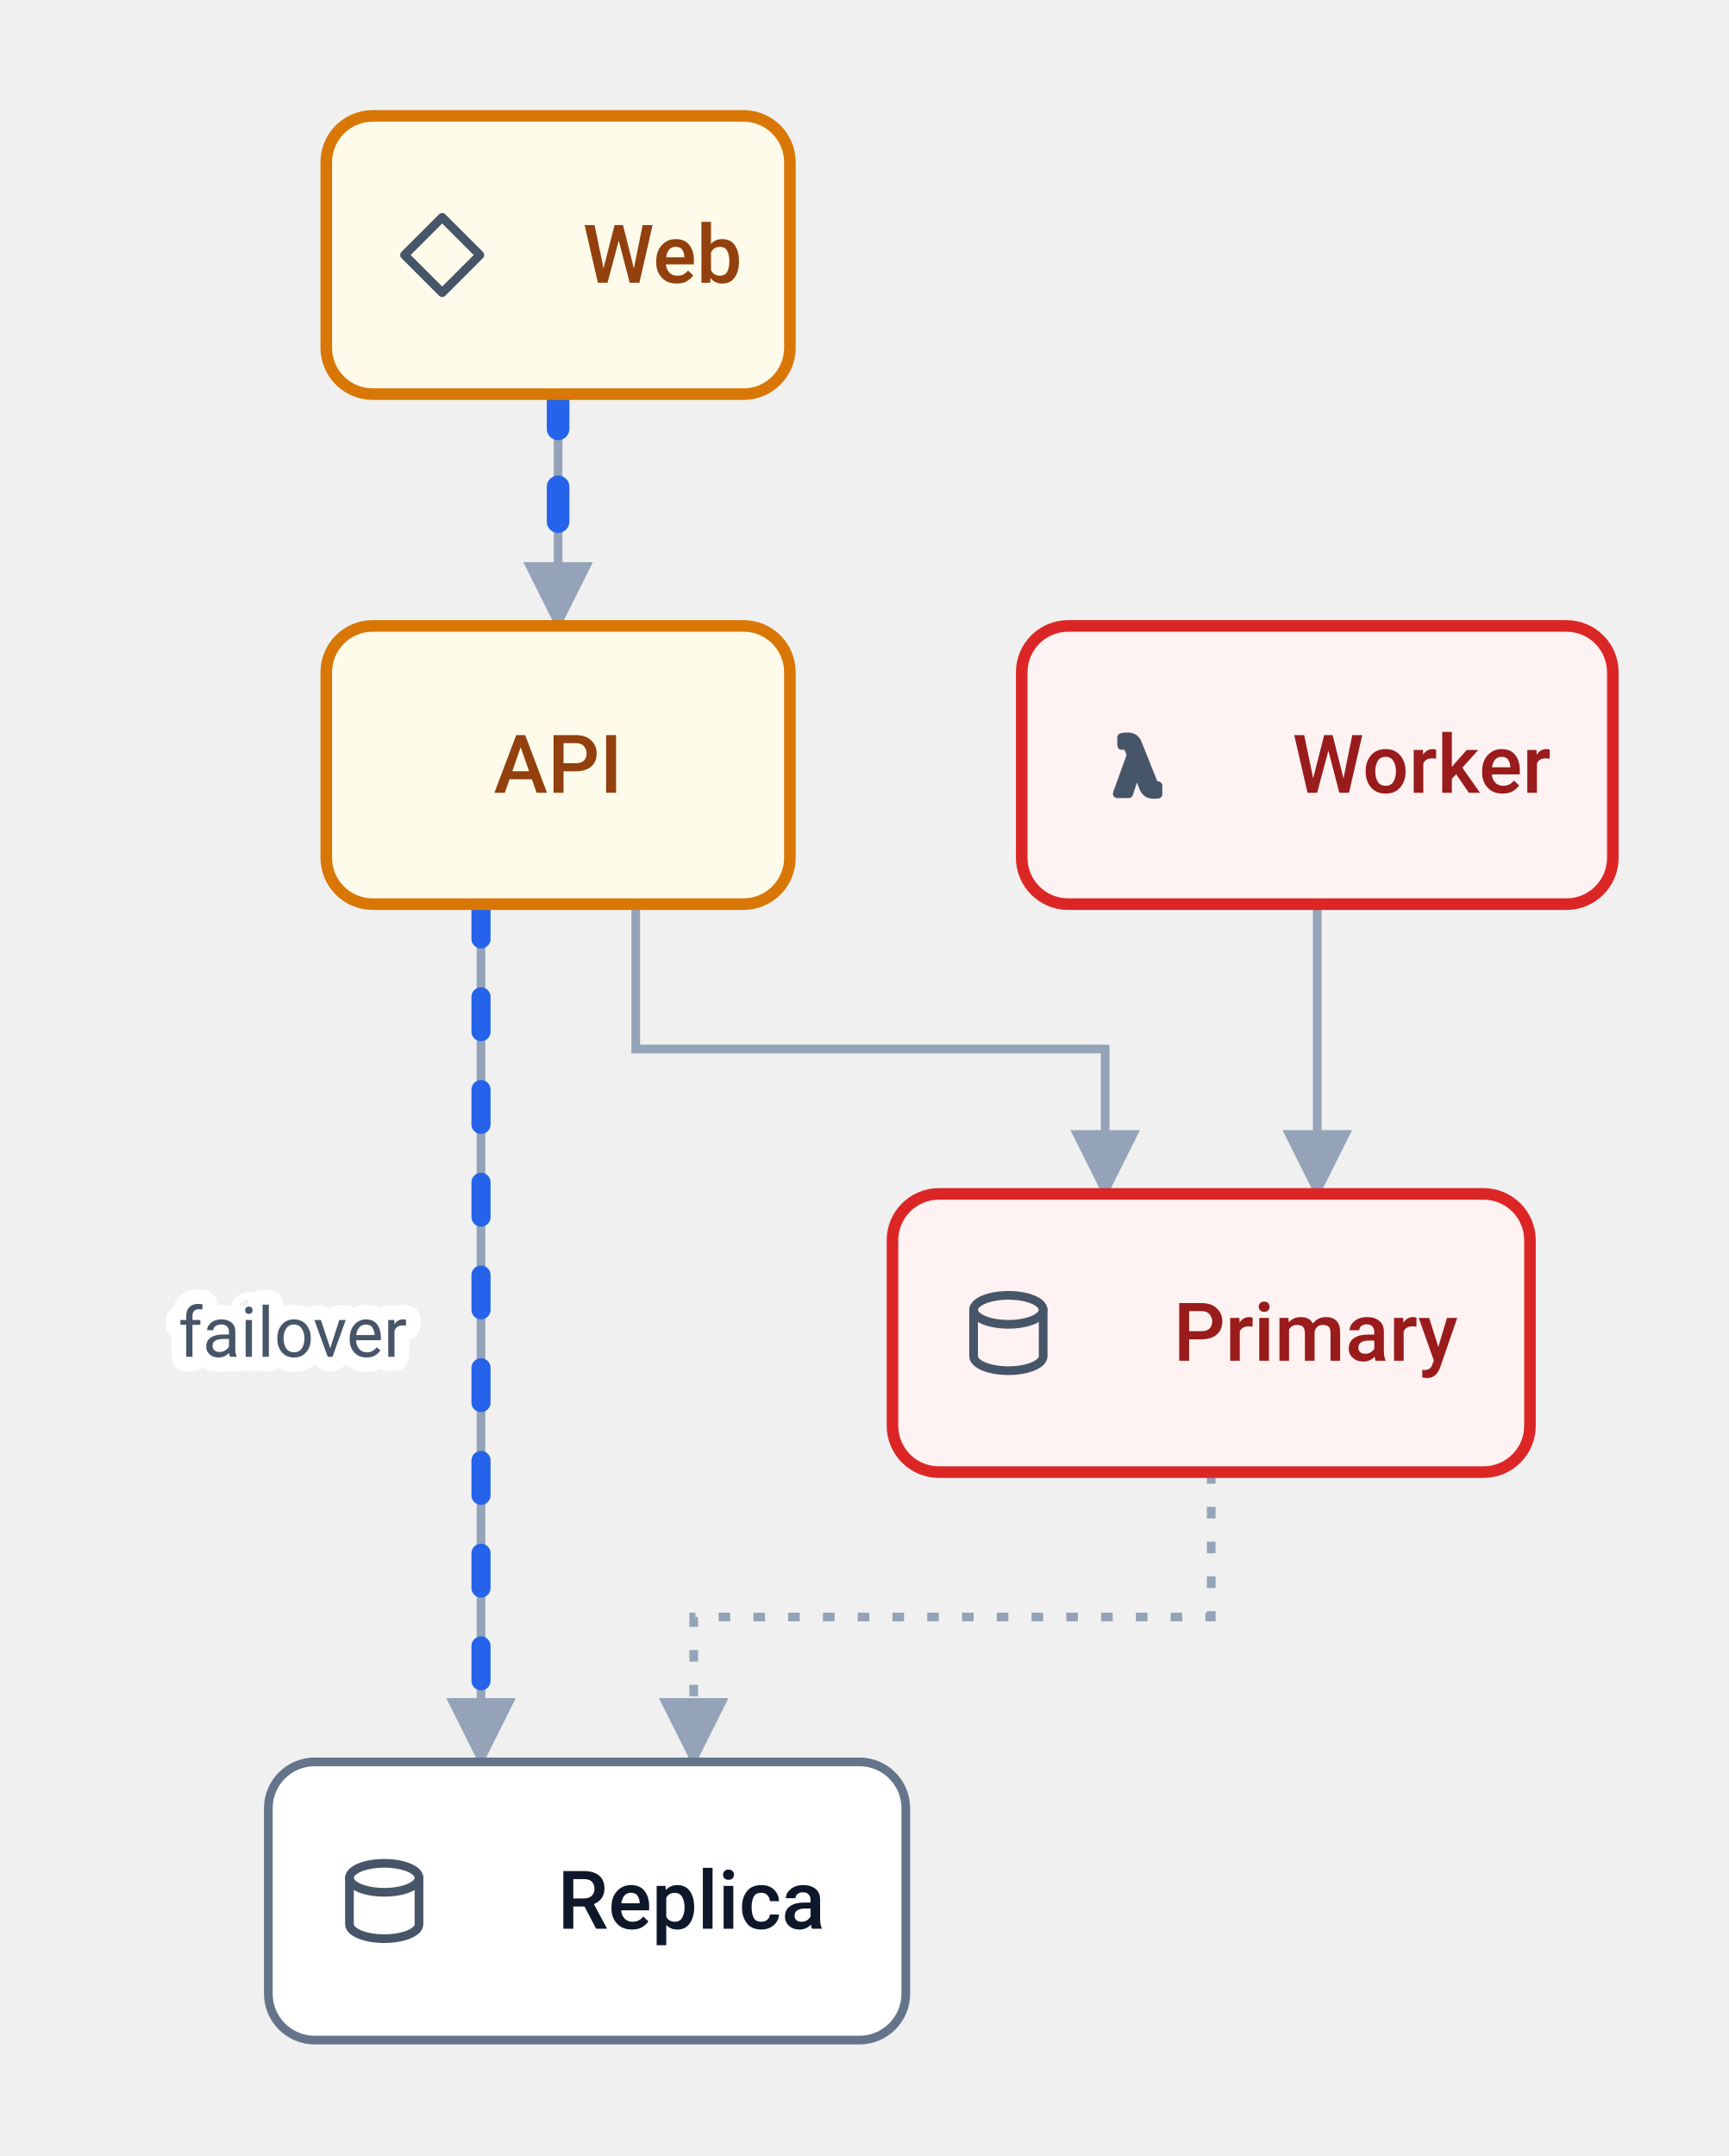
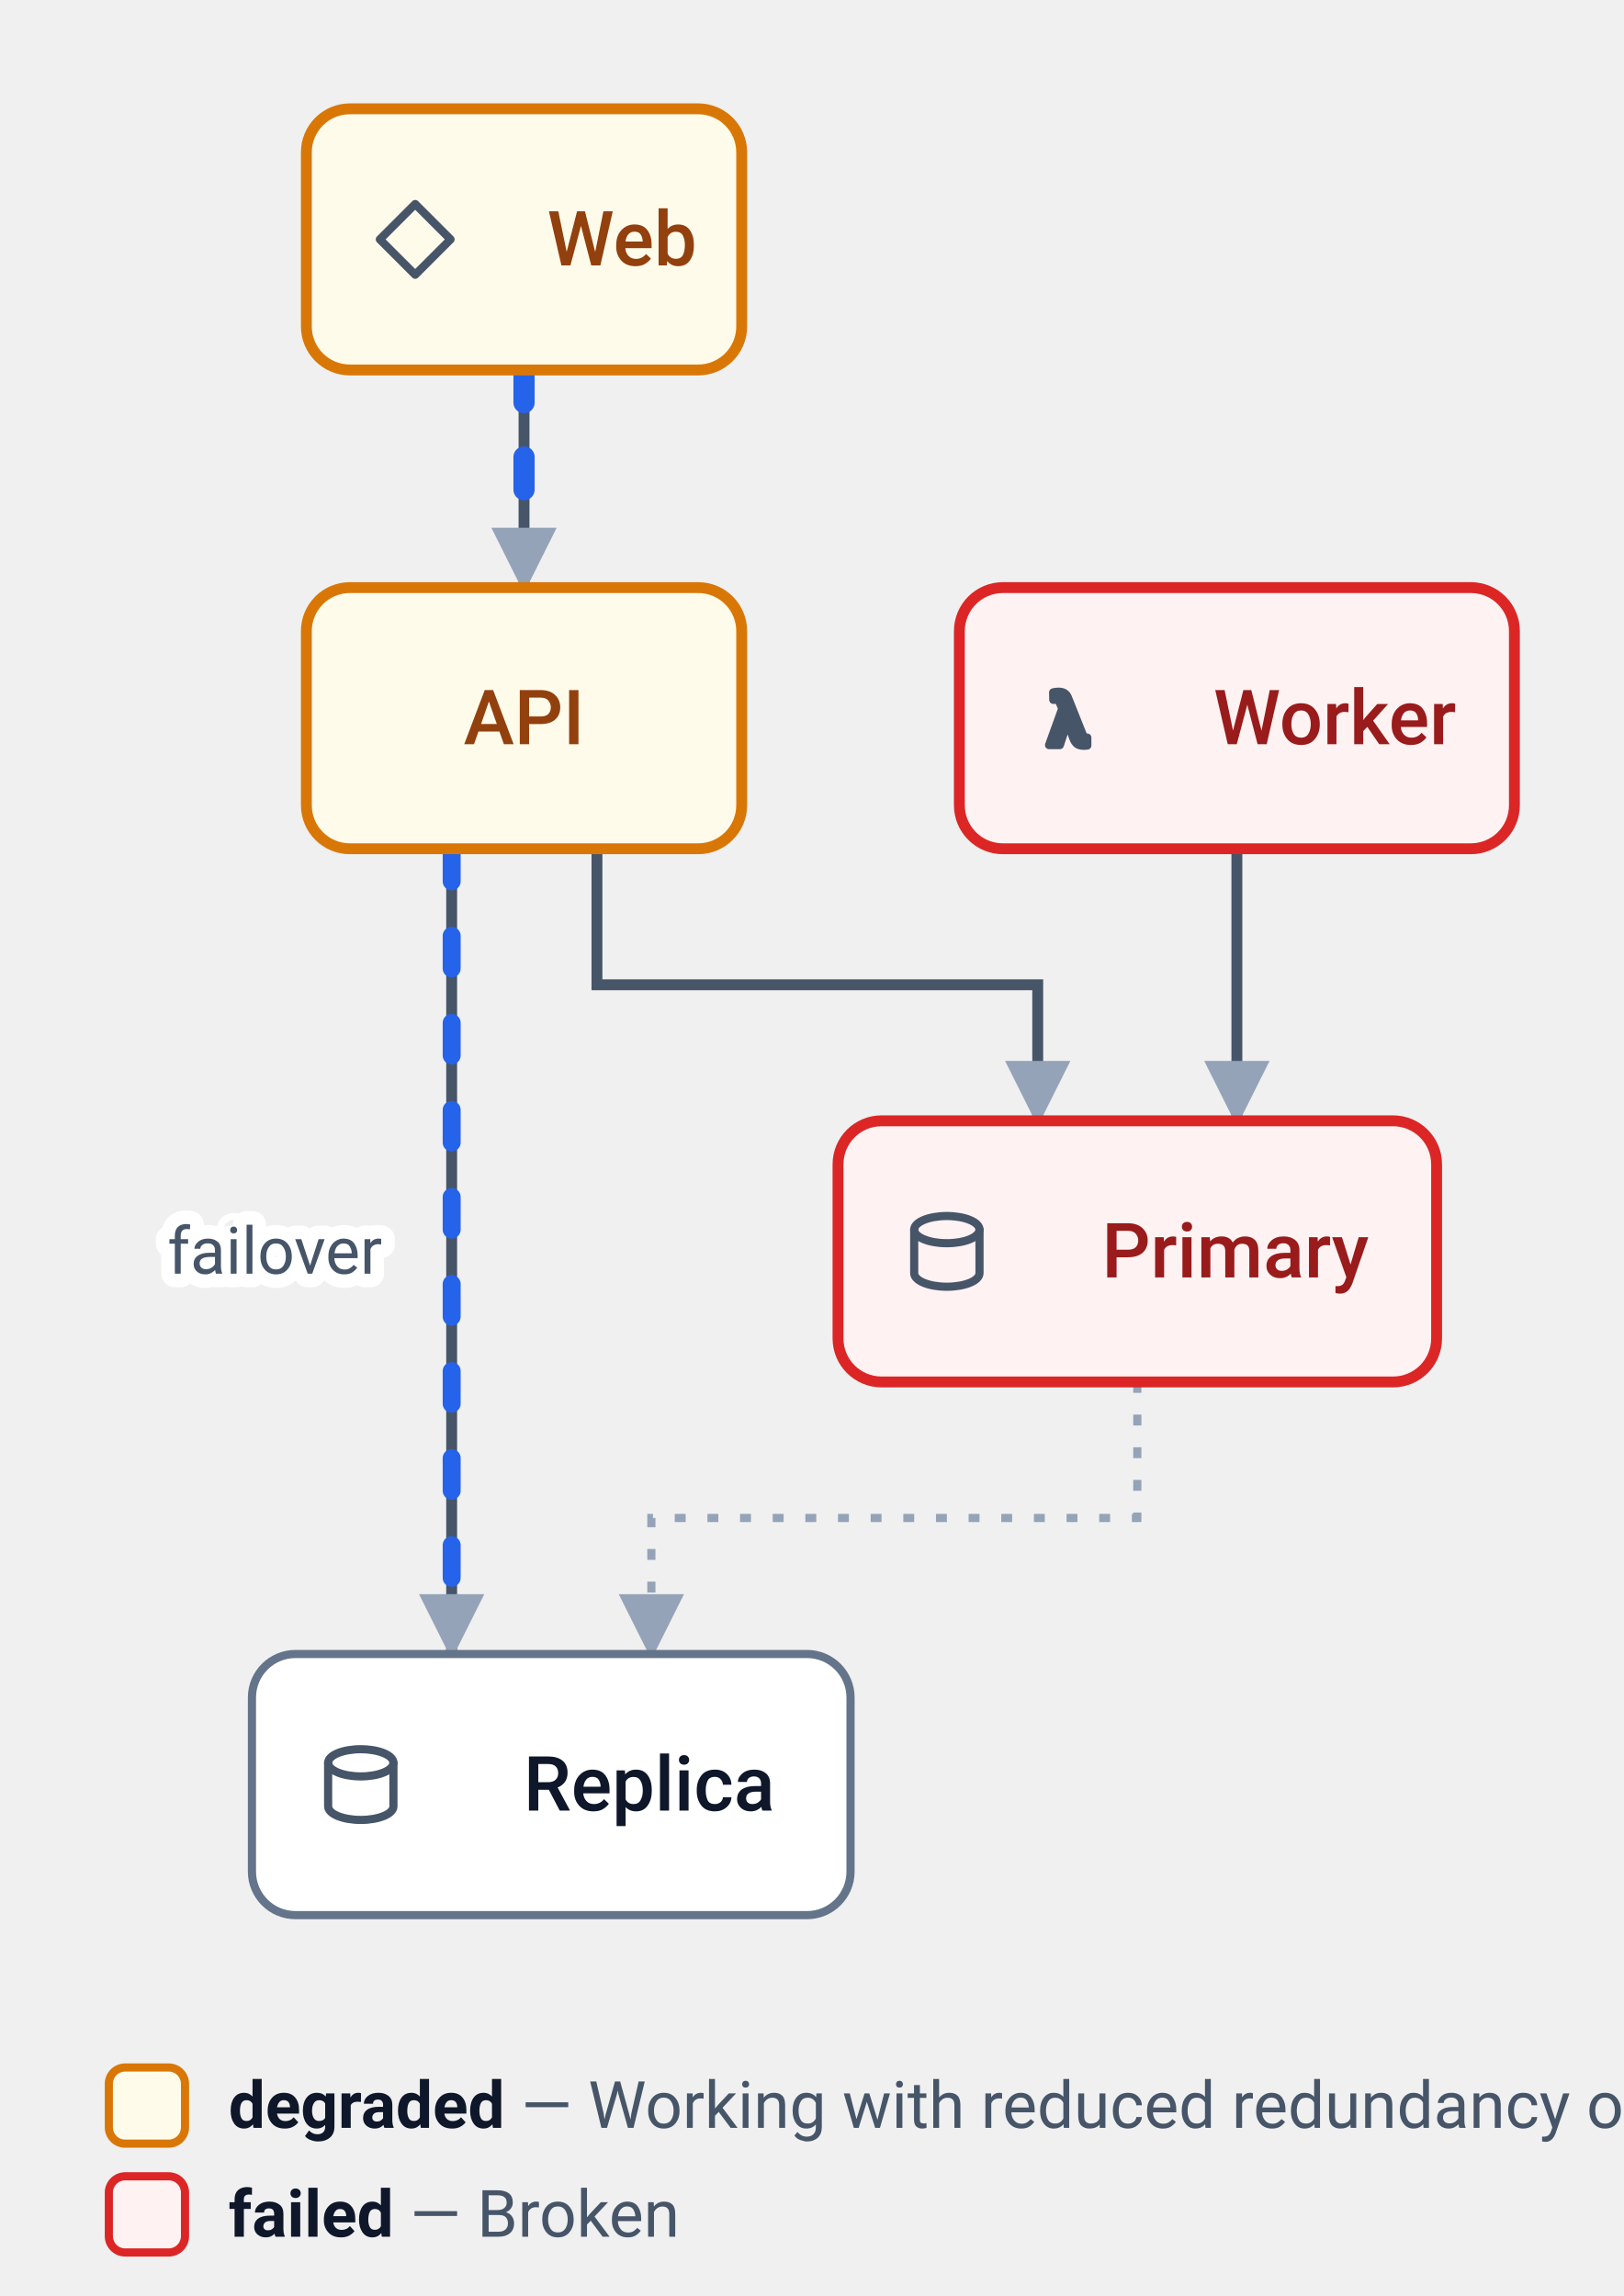
- <svg xmlns="http://www.w3.org/2000/svg" viewBox="0 0 298.3 372" width="298.3" height="372" data-orrery="1">
+ <svg xmlns="http://www.w3.org/2000/svg" viewBox="0 0 298.3 422" width="298.3" height="422" data-orrery="1">
  <style>.group-box{fill:#e2e8f0;fill-opacity:.35;stroke:#cbd5e1;stroke-width:1.5}
- .group-region .group-box{stroke-dasharray:8 6}
- .group-zone .group-box{stroke-dasharray:3 5}
- .group-cluster .group-box{stroke:#94a3b8}
- .group-boundary .group-box{stroke:#dc2626;stroke-dasharray:6 6;fill:none}
.group-label{font:600 11px system-ui,-apple-system,"Segoe UI",Roboto,sans-serif;fill:#475569;letter-spacing:.06em;text-transform:uppercase;paint-order:stroke;stroke:#f1f5f9;stroke-width:4px;stroke-linejoin:round}
.node-box{fill:#ffffff;stroke:#64748b;stroke-width:1.5}
- .node-external .node-box{stroke-dasharray:5 4;fill:#f8fafc}
- .node-state-failed .node-box{fill:#fef2f2;stroke:#dc2626;stroke-width:2;animation:orrery-pulse 1.2s linear infinite}
- .node-state-failed .node-label{fill:#991b1b}
- .node-state-degraded .node-box{fill:#fffbeb;stroke:#d97706;stroke-width:2}
- .node-state-degraded .node-label{fill:#92400e}
- .node-state-off{opacity:.45}
- .node-state-off .node-box{stroke-dasharray:4 4}
+ .node-label{font:500 14px system-ui,-apple-system,"Segoe UI",Roboto,sans-serif;fill:#0f172a;text-anchor:middle;dominant-baseline:central}
+ .node-tech{font:11px system-ui,-apple-system,"Segoe UI",Roboto,sans-serif;fill:#64748b;text-anchor:middle;dominant-baseline:central}
+ .replicas rect{fill:#ffffff;stroke:#94a3b8;stroke-width:1.5}
+ .badge{font:600 11px system-ui,-apple-system,"Segoe UI",Roboto,sans-serif;fill:#475569;text-anchor:end;dominant-baseline:central}
+ .node[data-ghost]{opacity:.5}.node[data-ghost] .node-box{stroke-dasharray:3 3}.node[data-ghost] .node-label{font-style:italic}
.glyph{fill:none;stroke:#475569;stroke-width:1.5;stroke-linejoin:round;stroke-linecap:round}
.glyph-text{font:600 13px system-ui,-apple-system,"Segoe UI",Roboto,sans-serif;fill:#475569;text-anchor:middle;dominant-baseline:central}
- .node-label{font:500 14px system-ui,-apple-system,"Segoe UI",Roboto,sans-serif;fill:#0f172a;text-anchor:middle;dominant-baseline:central}
.edge{fill:none;stroke:#94a3b8;stroke-width:1.5}
+ .edge.need{stroke:#475569;stroke-width:2}
.edge-async{stroke-dasharray:6 5}
.edge-replication{stroke-dasharray:2 4}
.edge-dataflow{stroke-width:3}
.flow{fill:none;stroke:#2563eb;stroke-linecap:round;stroke-dasharray:6 10;animation:orrery-flow 1s linear infinite}
.edge-label{font:12px system-ui,-apple-system,"Segoe UI",Roboto,sans-serif;fill:#475569;text-anchor:middle;dominant-baseline:central;paint-order:stroke;stroke:#ffffff;stroke-width:5px;stroke-linejoin:round}
+ .legend text{font:12px system-ui,-apple-system,"Segoe UI",Roboto,sans-serif;fill:#475569;dominant-baseline:central}.legend .legend-name{font-weight:600;fill:#0f172a}
@keyframes orrery-flow{to{stroke-dashoffset:-16}}
- @keyframes orrery-pulse{0%{stroke-opacity:1}50%{stroke-opacity:0.4}100%{stroke-opacity:1}}</style>
+ @keyframes orrery-pulse{0%{stroke-opacity:1}50%{stroke-opacity:0.4}100%{stroke-opacity:1}}
+ .st-degraded .node-box{stroke:#d97706;stroke-width:2;fill:#fffbeb}
+ .st-degraded .group-box{stroke:#d97706;stroke-width:2;fill:#fffbeb}
+ .st-degraded .node-label{fill:#92400e}
+ .st-degraded .group-label{fill:#92400e}
+ .st-failed .node-box{stroke:#dc2626;stroke-width:2;fill:#fef2f2;animation:orrery-pulse 1.2s linear infinite}
+ .st-failed .group-box{stroke:#dc2626;stroke-width:2;fill:#fef2f2;animation:orrery-pulse 1.2s linear infinite}
+ .st-failed .node-label{fill:#991b1b}
+ .st-failed .group-label{fill:#991b1b}
+ .st-off .node-box{stroke-dasharray:4 4}
+ .st-off .group-box{stroke-dasharray:4 4}
+ .st-off{opacity:0.45}
+ .kind-external .node-box{stroke-dasharray:5 4;fill:#f8fafc}
+ .gk-region .group-box{stroke-dasharray:8 6}
+ .gk-zone .group-box{stroke-dasharray:3 5}
+ .gk-cluster .group-box{stroke:#94a3b8}
+ .gk-boundary .group-box{stroke:#dc2626;fill-opacity:0;stroke-dasharray:8 6}</style>
  <defs>
    <marker id="arrow" viewBox="0 0 12 12" refX="11" refY="6" markerWidth="12" markerHeight="12" markerUnits="userSpaceOnUse" orient="auto">
      <path d="M0 0L12 6L0 12z" fill="#94a3b8" />
    </marker>
+     <marker id="arrow-start" viewBox="0 0 12 12" refX="1" refY="6" markerWidth="12" markerHeight="12" markerUnits="userSpaceOnUse" orient="auto">
+       <path d="M12 0L0 6L12 12z" fill="#94a3b8" />
+     </marker>
  </defs>
  <g class="scene">
-     <g class="view" data-view="default" data-title="Failover — Primary fails (1/1): Primary goes down" data-size="298.3 372">
+     <g class="view" data-view="default" data-title="Failover — Primary fails (1/1): Primary goes down" data-size="298.3 422">
      <g class="groups">

</g>
      <g class="edges">
-         <path class="edge edge-sync" data-edge="web-&gt;api" data-kind="sync" d="M96.3 68 L96.3 108" marker-end="url(#arrow)" />
+         <path class="edge edge-sync need" data-edge="web-&gt;api" data-kind="sync" d="M96.3 68 L96.3 108" marker-end="url(#arrow)" />
        <path class="flow" data-flow="web-&gt;api" data-load="0.8" d="M96.3 68 L96.3 96" style="stroke-width:3.9;animation-duration:1s" />
-         <path class="edge edge-sync" data-edge="api-&gt;db" data-kind="sync" d="M109.7 156 L109.7 181 L190.7 181 L190.7 206" marker-end="url(#arrow)" />
+         <path class="edge edge-sync need" data-edge="api-&gt;db" data-kind="sync" d="M109.7 156 L109.7 181 L190.7 181 L190.7 206" marker-end="url(#arrow)" />
        <path class="flow" data-flow="api-&gt;db" data-load="0" d="M109.7 156 L109.7 181 L190.7 181 L190.7 194" style="stroke-width:1.5;animation:none;opacity:0" />
-         <path class="edge edge-sync" data-edge="api-&gt;replica" data-kind="sync" d="M83 156 L83 304" marker-end="url(#arrow)" />
+         <path class="edge edge-sync need" data-edge="api-&gt;replica" data-kind="sync" d="M83 156 L83 304" marker-end="url(#arrow)" />
        <path class="flow" data-flow="api-&gt;replica" data-load="0.6" d="M83 156 L83 292" style="stroke-width:3.3;animation-duration:1.5s" />
        <text class="edge-label" x="50.5" y="230">failover</text>
        <path class="edge edge-replication" data-edge="db-&gt;replica" data-kind="replication" d="M209 254 L209 279 L119.7 279 L119.7 304" marker-end="url(#arrow)" />
        <path class="flow" data-flow="db-&gt;replica" data-load="0" d="M209 254 L209 279 L119.7 279 L119.7 292" style="stroke-width:1.5;animation:none;opacity:0" />
-         <path class="edge edge-sync" data-edge="worker-&gt;db" data-kind="sync" d="M227.3 156 L227.3 206" marker-end="url(#arrow)" />
+         <path class="edge edge-sync need" data-edge="worker-&gt;db" data-kind="sync" d="M227.3 156 L227.3 206" marker-end="url(#arrow)" />
        <path class="flow" data-flow="worker-&gt;db" data-load="0" d="M227.3 156 L227.3 194" style="stroke-width:1.5;animation:none;opacity:0" />
      </g>
      <g class="nodes">
-         <g class="node node-gateway node-state-degraded" data-node="web" data-kind="gateway" data-state="degraded" data-bbox="56.3 20 80 48" transform="translate(56.3 20)">
+         <g class="node kind-gateway st-degraded" data-node="web" data-kind="gateway" data-state="degraded" data-bbox="56.3 20 80 48" transform="translate(56.3 20)">
          <rect class="node-box" width="80" height="48" rx="8" />
          <g class="glyph" transform="translate(12 16)">
            <path d="M8 1.5l6.5 6.5L8 14.5 1.5 8z" />
          </g>
          <text class="node-label" x="58" y="24">Web</text>
        </g>
-         <g class="node node-service node-state-degraded" data-node="api" data-kind="service" data-state="degraded" data-bbox="56.3 108 80 48" transform="translate(56.3 108)">
+         <g class="node kind-service st-degraded" data-node="api" data-kind="service" data-state="degraded" data-bbox="56.3 108 80 48" transform="translate(56.3 108)">
          <rect class="node-box" width="80" height="48" rx="8" />
          <text class="node-label" x="40" y="24">API</text>
        </g>
-         <g class="node node-database node-state-failed" data-node="db" data-kind="database" data-state="failed" data-bbox="154 206 110 48" transform="translate(154 206)">
+         <g class="node kind-database st-failed" data-node="db" data-kind="database" data-state="failed" data-pulse="1" data-bbox="154 206 110 48" transform="translate(154 206)">
          <rect class="node-box" width="110" height="48" rx="8" />
          <g class="glyph" transform="translate(12 16)">
            <ellipse cx="8" cy="4" rx="6" ry="2.5" />
            <path d="M2 4v8c0 1.4 2.7 2.5 6 2.5s6-1.1 6-2.5V4" />
          </g>
          <text class="node-label" x="73" y="24">Primary</text>
        </g>
-         <g class="node node-database" data-node="replica" data-kind="database" data-state="on" data-bbox="46.3 304 110 48" transform="translate(46.3 304)">
+         <g class="node kind-database st-on" data-node="replica" data-kind="database" data-state="on" data-bbox="46.3 304 110 48" transform="translate(46.3 304)">
          <rect class="node-box" width="110" height="48" rx="8" />
          <g class="glyph" transform="translate(12 16)">
            <ellipse cx="8" cy="4" rx="6" ry="2.5" />
            <path d="M2 4v8c0 1.4 2.7 2.5 6 2.5s6-1.1 6-2.5V4" />
          </g>
          <text class="node-label" x="73" y="24">Replica</text>
        </g>
-         <g class="node node-function node-state-failed" data-node="worker" data-kind="function" data-state="failed" data-bbox="176.3 108 102 48" transform="translate(176.3 108)">
+         <g class="node kind-function st-failed" data-node="worker" data-kind="function" data-state="failed" data-pulse="1" data-bbox="176.3 108 102 48" transform="translate(176.3 108)">
          <rect class="node-box" width="102" height="48" rx="8" />
          <g class="glyph" transform="translate(12 16)">
            <text class="glyph-text" x="8" y="8.5">λ</text>
          </g>
          <text class="node-label" x="69" y="24">Worker</text>
        </g>
      </g>
+       <g class="legend" transform="translate(20 380)">
+         <g transform="translate(0 0)">
+           <rect width="14" height="14" rx="3" style="fill:#fffbeb;stroke:#d97706;stroke-width:1.5" />
+           <text x="22" y="7">
+             <tspan class="legend-name">degraded</tspan> — Working with reduced redundancy or capacity</text>
+         </g>
+         <g transform="translate(0 20)">
+           <rect width="14" height="14" rx="3" style="fill:#fef2f2;stroke:#dc2626;stroke-width:1.5" />
+           <text x="22" y="7">
+             <tspan class="legend-name">failed</tspan> — Broken</text>
+         </g>
+       </g>
    </g>
  </g>
</svg>
